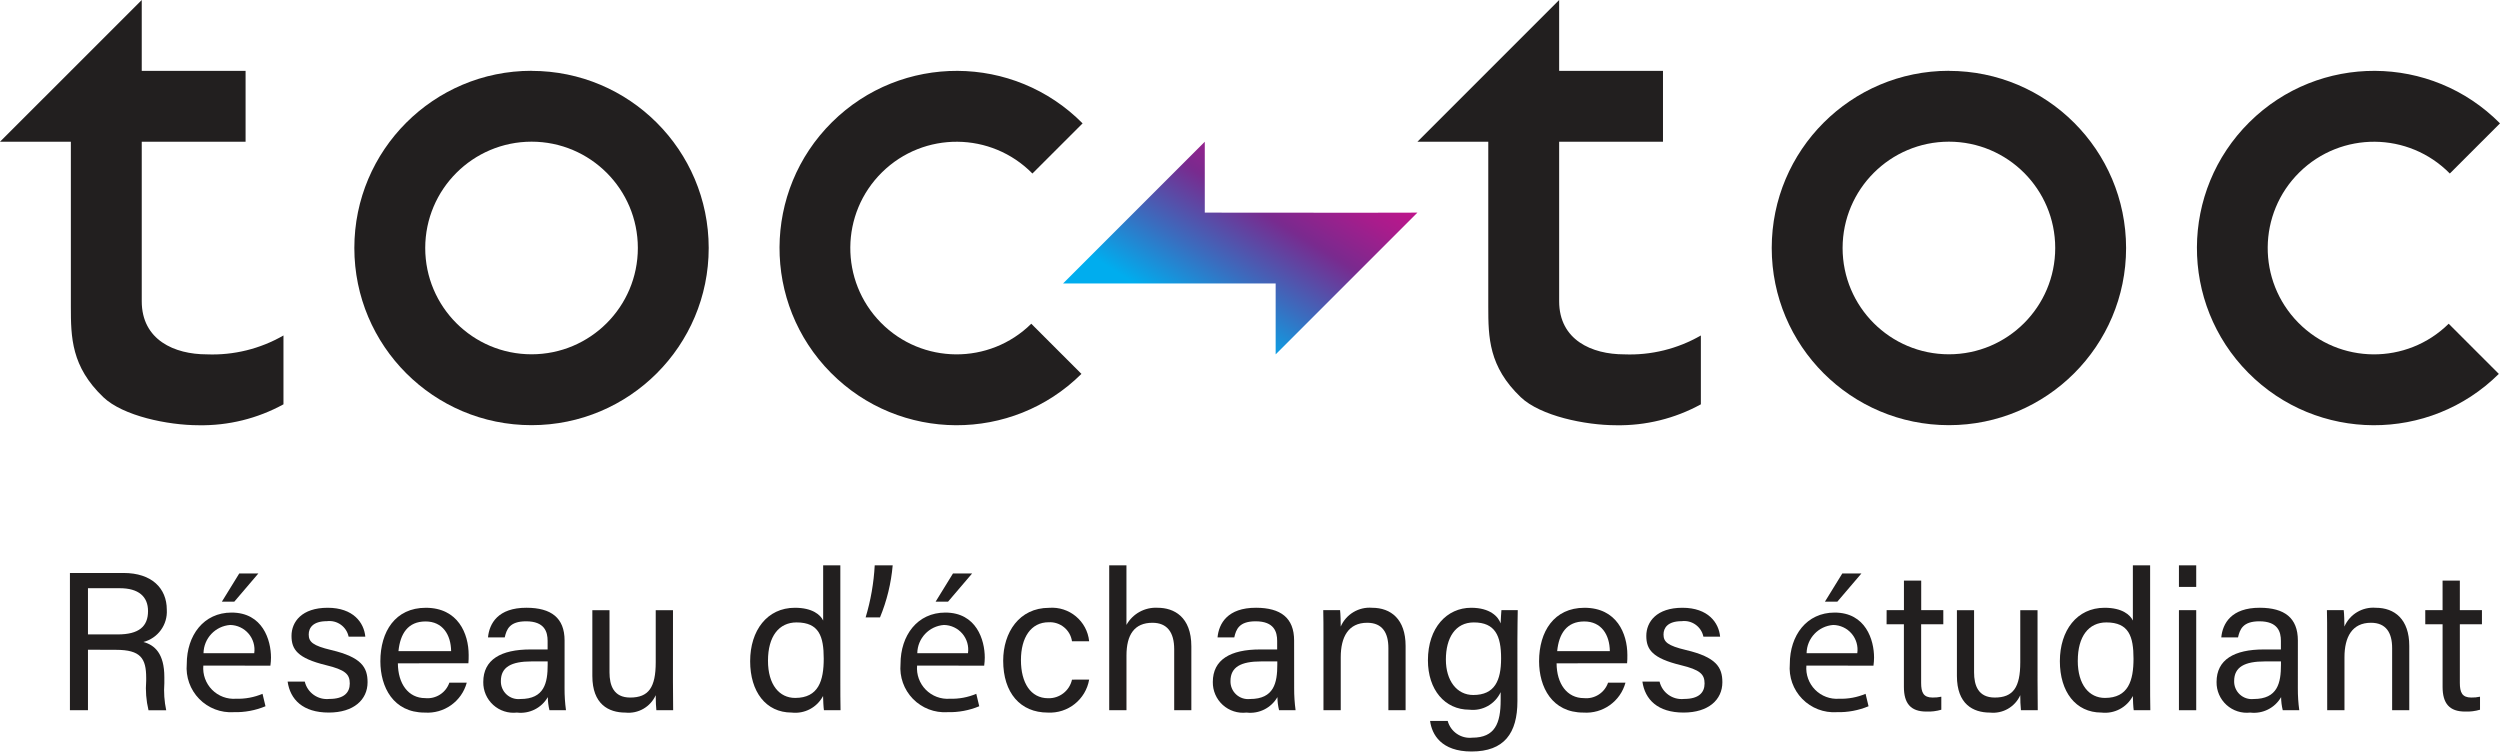
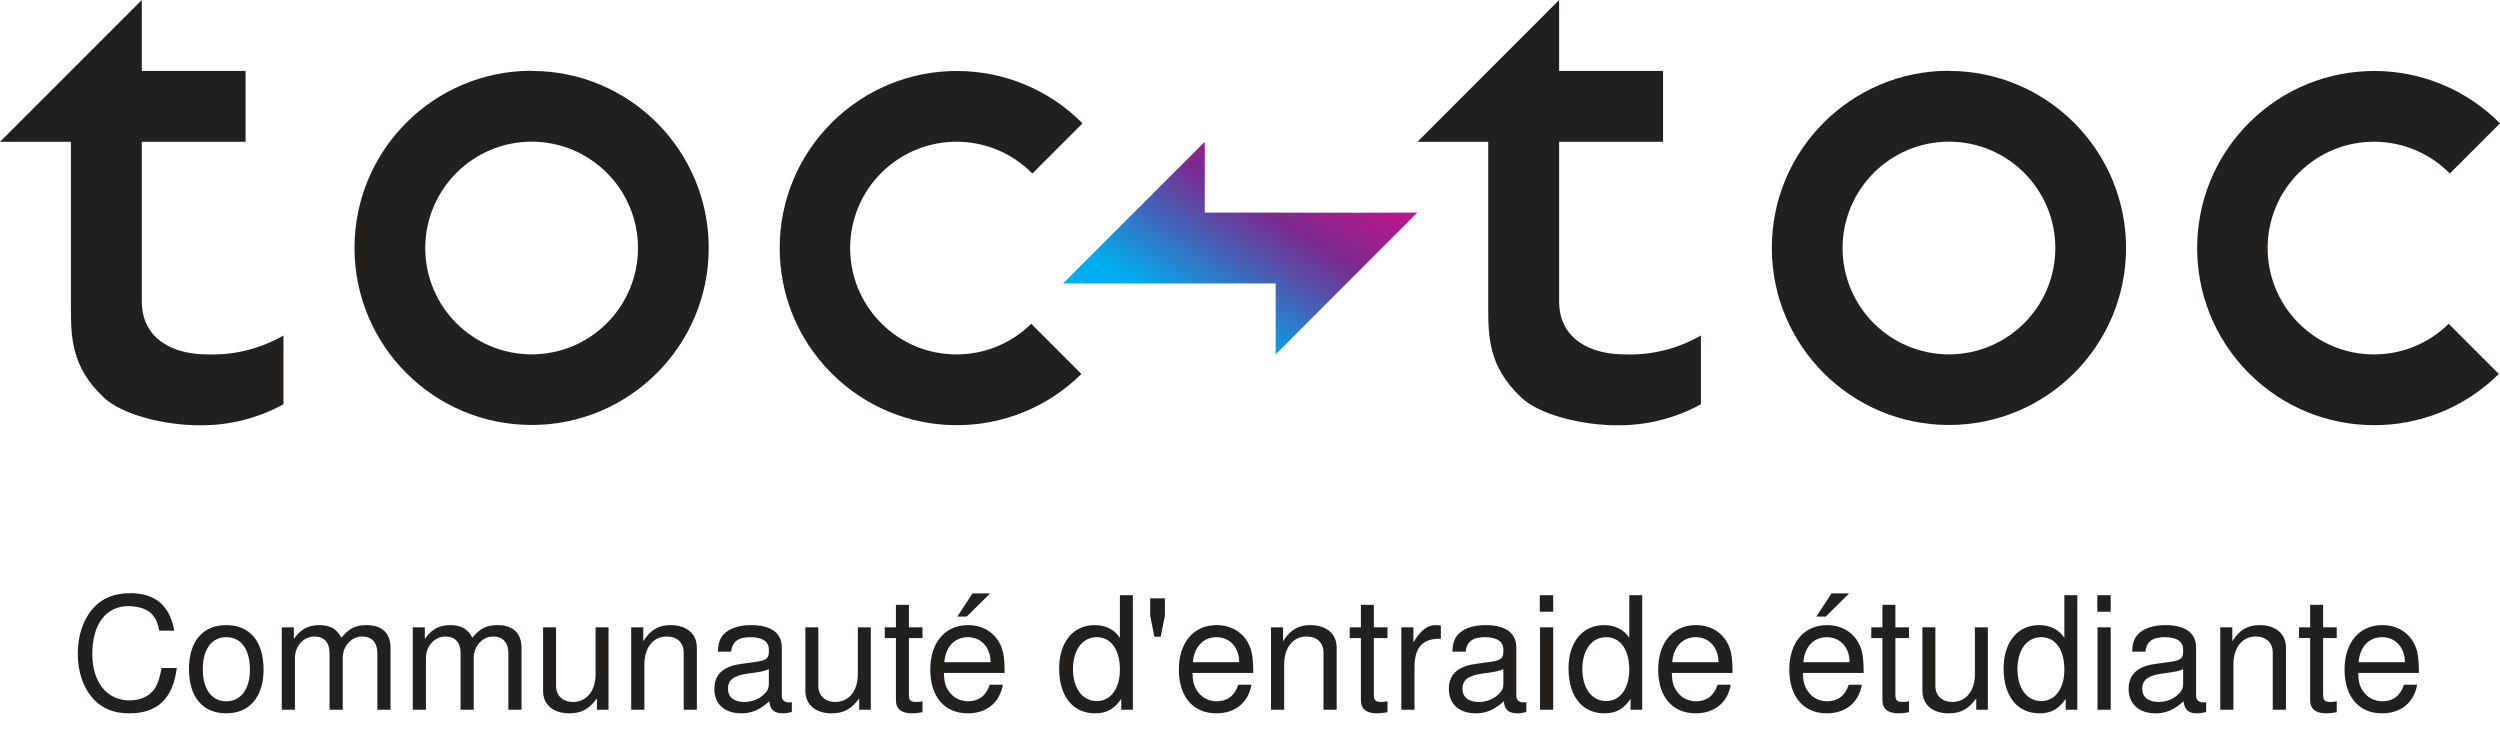
- <svg xmlns="http://www.w3.org/2000/svg" width="174.89" height="52.572" viewBox="0 0 174.89 52.572">
+ <svg xmlns="http://www.w3.org/2000/svg" viewBox="0 0 174.89 52.572">
  <defs>
-     <linearGradient id="linear-gradient" x1="0.082" y1="0.903" x2="0.918" y2="0.097" gradientUnits="objectBoundingBox">
-       <stop offset="0.216" stop-color="#00adee" />
-       <stop offset="0.416" stop-color="#3a6dbf" />
-       <stop offset="0.636" stop-color="#782b8f" />
-       <stop offset="0.65" stop-color="#7c298e" />
-       <stop offset="0.807" stop-color="#a81c8c" />
-       <stop offset="0.929" stop-color="#c3148b" />
+     <linearGradient id="a" x1=".08" x2=".92" y1=".9" y2=".1">
+       <stop offset=".22" stop-color="#00adee" />
+       <stop offset=".42" stop-color="#3a6dbf" />
+       <stop offset=".64" stop-color="#782b8f" />
+       <stop offset=".65" stop-color="#7c298e" />
+       <stop offset=".81" stop-color="#a81c8c" />
+       <stop offset=".93" stop-color="#c3148b" />
      <stop offset="1" stop-color="#ce118b" />
    </linearGradient>
  </defs>
-   <g id="Logo" transform="translate(-3628.456 -927.779)">
-     <path id="Path_1" data-name="Path 1" d="M3689.712,949.436a7.437,7.437,0,1,1,.08-10.508l3.51-3.509a12.395,12.395,0,1,0-.081,17.526Z" transform="translate(10.888 0.99)" fill="#221f1f" />
-     <path id="Path_2" data-name="Path 2" d="M3769.07,949.436a7.437,7.437,0,1,1,.08-10.508l3.51-3.509a12.395,12.395,0,1,0-.082,17.526Z" transform="translate(30.686 0.99)" fill="#221f1f" />
-     <path id="Path_3" data-name="Path 3" d="M3642.92,952.568c-2.254,0-4.548-1-4.548-3.716V937.695h7.264v-4.958h-7.264v-4.958l-9.917,9.916h4.958v11.533c0,2.152.032,4.2,2.271,6.336,1.377,1.313,4.516,1.963,6.667,1.963a11.9,11.9,0,0,0,5.935-1.463v-4.817A9.938,9.938,0,0,1,3642.92,952.568Z" transform="translate(0 0)" fill="#221f1f" />
-     <path id="Path_4" data-name="Path 4" d="M3722.279,952.568c-2.256,0-4.548-1-4.548-3.716V937.695h7.264v-4.958h-7.264v-4.958l-9.916,9.916h4.958v11.533c0,2.152.032,4.2,2.271,6.336,1.377,1.313,4.515,1.963,6.667,1.963a11.9,11.9,0,0,0,5.934-1.463v-4.817A9.932,9.932,0,0,1,3722.279,952.568Z" transform="translate(19.797 0)" fill="#221f1f" />
-     <path id="Path_5" data-name="Path 5" d="M3712.764,940.673l-9.916,9.916v-4.958h-14.874l9.916-9.916v4.958l10.93.008h0Z" transform="translate(14.848 1.98)" fill="url(#linear-gradient)" />
-     <g id="Group_1" data-name="Group 1" transform="translate(3653.245 932.737)">
-       <path id="Path_6" data-name="Path 6" d="M3660.69,936.7a7.437,7.437,0,1,1-7.436,7.437,7.445,7.445,0,0,1,7.436-7.437m0-4.958a12.395,12.395,0,1,0,12.395,12.395A12.395,12.395,0,0,0,3660.69,931.747Z" transform="translate(-3648.296 -931.747)" fill="#221f1f" />
-     </g>
-     <g id="Group_2" data-name="Group 2" transform="translate(3752.4 932.737)">
-       <path id="Path_7" data-name="Path 7" d="M3740.049,936.7a7.437,7.437,0,1,1-7.437,7.437,7.445,7.445,0,0,1,7.437-7.437m0-4.958a12.395,12.395,0,1,0,12.395,12.395A12.4,12.4,0,0,0,3740.049,931.747Z" transform="translate(-3727.655 -931.747)" fill="#221f1f" />
-     </g>
-     <g id="Group_4" data-name="Group 4" transform="translate(3633.348 967.328)">
-       <g id="Group_3" data-name="Group 3">
-         <path id="Path_8" data-name="Path 8" d="M3633.633,965.229v4.231h-1.262v-9.6h3.752c1.974,0,3.025,1.071,3.025,2.569a2.193,2.193,0,0,1-1.637,2.259c.783.21,1.465.8,1.465,2.463v.412a6.782,6.782,0,0,0,.13,1.9h-1.238a6.587,6.587,0,0,1-.162-2.064v-.2c0-1.368-.388-1.963-2.109-1.963Zm0-1.071h2.089c1.468,0,2.113-.551,2.113-1.632,0-1.02-.667-1.6-1.971-1.6h-2.231Z" transform="translate(-3632.371 -959.326)" fill="#221f1f" />
-         <path id="Path_9" data-name="Path 9" d="M3640.072,966.332a2.14,2.14,0,0,0,2.292,2.319,4.4,4.4,0,0,0,1.849-.345l.208.87a5.406,5.406,0,0,1-2.223.414,3.1,3.1,0,0,1-3.285-3.367c0-2.015,1.187-3.6,3.133-3.6,2.18,0,2.76,1.919,2.76,3.149a4.27,4.27,0,0,1-.042.565Zm3.562-.868a1.73,1.73,0,0,0-1.684-1.974,2.015,2.015,0,0,0-1.865,1.974Zm.289-5.578-1.684,1.974h-.869l1.216-1.974Z" transform="translate(-3630.74 -959.319)" fill="#221f1f" />
-         <path id="Path_10" data-name="Path 10" d="M3645.76,966.971a1.589,1.589,0,0,0,1.716,1.214c1.028,0,1.432-.443,1.432-1.08,0-.655-.321-.958-1.657-1.282-2-.486-2.419-1.1-2.419-2.048,0-.992.729-1.968,2.528-1.968s2.545,1.046,2.635,2.02h-1.168a1.375,1.375,0,0,0-1.519-1.082c-.98,0-1.272.471-1.272.93,0,.523.287.782,1.571,1.088,2.121.5,2.546,1.212,2.546,2.253,0,1.226-.972,2.122-2.715,2.122-1.813,0-2.7-.916-2.878-2.168Z" transform="translate(-3629.331 -958.839)" fill="#221f1f" />
-         <path id="Path_11" data-name="Path 11" d="M3650.977,965.693c.008,1.424.725,2.435,1.913,2.435a1.613,1.613,0,0,0,1.689-1.083h1.217a2.842,2.842,0,0,1-2.944,2.094c-2.2,0-3.1-1.789-3.1-3.591,0-2.081,1.048-3.74,3.177-3.74,2.258,0,3,1.81,3,3.3a5.615,5.615,0,0,1-.019.581Zm3.725-.852c-.015-1.151-.594-2.077-1.79-2.077-1.231,0-1.773.857-1.894,2.077Z" transform="translate(-3628.035 -958.839)" fill="#221f1f" />
-         <path id="Path_12" data-name="Path 12" d="M3661.2,967.446a10.926,10.926,0,0,0,.1,1.527h-1.156a3.943,3.943,0,0,1-.115-.916,2.188,2.188,0,0,1-2.16,1.082,2.117,2.117,0,0,1-2.355-2.139c0-1.563,1.227-2.277,3.307-2.277h1.194v-.6c0-.617-.2-1.369-1.507-1.369-1.168,0-1.366.578-1.493,1.126h-1.171c.094-.966.689-2.079,2.7-2.074,1.711.005,2.658.7,2.658,2.293Zm-1.181-1.886h-1.131c-1.4,0-2.143.385-2.143,1.372a1.231,1.231,0,0,0,1.363,1.258c1.685,0,1.911-1.135,1.911-2.407Z" transform="translate(-3626.598 -958.839)" fill="#221f1f" />
-         <path id="Path_13" data-name="Path 13" d="M3667.26,966.9c0,.682.009,1.627.014,2.04H3666.1c-.027-.184-.041-.61-.046-1.049a2.083,2.083,0,0,1-2.12,1.216c-1.178,0-2.313-.587-2.313-2.563v-4.6h1.2v4.343c0,.92.289,1.768,1.45,1.768,1.288,0,1.784-.713,1.784-2.463v-3.649h1.208Z" transform="translate(-3625.075 -958.806)" fill="#221f1f" />
-         <path id="Path_14" data-name="Path 14" d="M3676.767,959.432v8.155c0,.657,0,1.3.014,1.978h-1.162c-.031-.185-.056-.721-.061-.993a2.194,2.194,0,0,1-2.2,1.159c-1.8,0-2.9-1.458-2.9-3.592,0-2.155,1.193-3.739,3.129-3.739,1.238,0,1.792.5,1.978.893v-3.862Zm-5.062,6.67c0,1.69.8,2.605,1.9,2.605,1.636,0,2-1.208,2-2.744,0-1.556-.323-2.538-1.9-2.538C3672.47,963.425,3671.706,964.4,3671.706,966.1Z" transform="translate(-3622.872 -959.432)" fill="#221f1f" />
-         <path id="Path_15" data-name="Path 15" d="M3676.921,963.075a15.5,15.5,0,0,0,.636-3.643h1.257a12.346,12.346,0,0,1-.888,3.643Z" transform="translate(-3621.257 -959.432)" fill="#221f1f" />
-         <path id="Path_16" data-name="Path 16" d="M3680.034,966.332a2.14,2.14,0,0,0,2.292,2.319,4.4,4.4,0,0,0,1.849-.345l.207.87a5.4,5.4,0,0,1-2.222.414,3.1,3.1,0,0,1-3.285-3.367c0-2.015,1.187-3.6,3.134-3.6,2.18,0,2.76,1.919,2.76,3.149a4.611,4.611,0,0,1-.041.565Zm3.561-.868a1.728,1.728,0,0,0-1.683-1.974,2.013,2.013,0,0,0-1.864,1.974Zm.29-5.578-1.685,1.974h-.87l1.216-1.974Z" transform="translate(-3620.77 -959.319)" fill="#221f1f" />
-         <path id="Path_17" data-name="Path 17" d="M3690.637,966.831a2.785,2.785,0,0,1-2.894,2.308c-1.926,0-3.12-1.386-3.12-3.628,0-1.978,1.121-3.7,3.208-3.7a2.614,2.614,0,0,1,2.806,2.34h-1.2a1.563,1.563,0,0,0-1.632-1.331c-1.238,0-1.94,1.062-1.94,2.65s.681,2.665,1.9,2.665a1.66,1.66,0,0,0,1.672-1.3Z" transform="translate(-3619.336 -958.839)" fill="#221f1f" />
-         <path id="Path_18" data-name="Path 18" d="M3691.766,959.432V963.6a2.345,2.345,0,0,1,2.184-1.2c1.122,0,2.356.614,2.356,2.7v4.467h-1.2V965.3c0-1.191-.5-1.85-1.522-1.85-1.26,0-1.816.832-1.816,2.29v3.826h-1.208V959.432Z" transform="translate(-3617.856 -959.432)" fill="#221f1f" />
-         <path id="Path_19" data-name="Path 19" d="M3702.05,967.446a11.061,11.061,0,0,0,.1,1.527h-1.155a3.849,3.849,0,0,1-.115-.916,2.191,2.191,0,0,1-2.161,1.082A2.118,2.118,0,0,1,3696.36,967c0-1.563,1.228-2.277,3.307-2.277h1.194v-.6c0-.617-.2-1.369-1.507-1.369-1.17,0-1.367.578-1.493,1.126h-1.171c.093-.966.69-2.079,2.7-2.074,1.71.005,2.657.7,2.657,2.293Zm-1.179-1.886h-1.132c-1.4,0-2.143.385-2.143,1.372a1.231,1.231,0,0,0,1.363,1.258c1.685,0,1.912-1.135,1.912-2.407Z" transform="translate(-3616.408 -958.839)" fill="#221f1f" />
-         <path id="Path_20" data-name="Path 20" d="M3702.558,963.737c0-.609,0-1.222-.015-1.763h1.176c.032.206.051.941.047,1.148a2.2,2.2,0,0,1,2.2-1.314c1.311,0,2.338.8,2.338,2.664v4.5H3707.1v-4.347c0-1.057-.413-1.769-1.483-1.769-1.319,0-1.85,1-1.85,2.41v3.706h-1.208Z" transform="translate(-3614.866 -958.839)" fill="#221f1f" />
-         <path id="Path_21" data-name="Path 21" d="M3714.665,968.341c0,2.243-.926,3.521-3.21,3.521-2.121,0-2.775-1.189-2.9-2.14h1.232a1.6,1.6,0,0,0,1.72,1.173c1.59,0,1.985-1.008,1.985-2.62v-.566a2.141,2.141,0,0,1-2.188,1.229c-1.723,0-2.9-1.4-2.9-3.456,0-2.285,1.331-3.675,3.023-3.675,1.336,0,1.9.628,2.063,1.092.012-.317.042-.781.056-.926h1.142c-.006.4-.024,1.348-.024,2.021Zm-5.005-2.911c0,1.477.768,2.479,1.913,2.479,1.509,0,1.95-1.014,1.95-2.569,0-1.573-.415-2.508-1.909-2.508C3710.319,962.833,3709.66,963.916,3709.66,965.43Z" transform="translate(-3613.404 -958.839)" fill="#221f1f" />
-         <path id="Path_22" data-name="Path 22" d="M3715.852,965.693c.007,1.424.724,2.435,1.913,2.435a1.613,1.613,0,0,0,1.689-1.083h1.217a2.842,2.842,0,0,1-2.944,2.094c-2.2,0-3.1-1.789-3.1-3.591,0-2.081,1.049-3.74,3.176-3.74,2.258,0,3,1.81,3,3.3a5.76,5.76,0,0,1-.019.581Zm3.725-.852c-.014-1.151-.594-2.077-1.79-2.077-1.23,0-1.773.857-1.894,2.077Z" transform="translate(-3611.851 -958.839)" fill="#221f1f" />
-         <path id="Path_23" data-name="Path 23" d="M3721.613,966.971a1.588,1.588,0,0,0,1.716,1.214c1.028,0,1.433-.443,1.433-1.08,0-.655-.321-.958-1.657-1.282-2-.486-2.419-1.1-2.419-2.048,0-.992.727-1.968,2.527-1.968s2.546,1.046,2.636,2.02h-1.169a1.373,1.373,0,0,0-1.519-1.082c-.98,0-1.271.471-1.271.93,0,.523.286.782,1.571,1.088,2.121.5,2.546,1.212,2.546,2.253,0,1.226-.972,2.122-2.715,2.122-1.813,0-2.7-.916-2.88-2.168Z" transform="translate(-3610.409 -958.839)" fill="#221f1f" />
-         <path id="Path_24" data-name="Path 24" d="M3729.825,966.332a2.14,2.14,0,0,0,2.291,2.319,4.4,4.4,0,0,0,1.849-.345l.208.87a5.407,5.407,0,0,1-2.223.414,3.1,3.1,0,0,1-3.285-3.367c0-2.015,1.187-3.6,3.134-3.6,2.18,0,2.76,1.919,2.76,3.149a4.6,4.6,0,0,1-.041.565Zm3.561-.868a1.729,1.729,0,0,0-1.683-1.974,2.013,2.013,0,0,0-1.864,1.974Zm.29-5.578-1.685,1.974h-.869l1.216-1.974Z" transform="translate(-3608.349 -959.319)" fill="#221f1f" />
-         <path id="Path_25" data-name="Path 25" d="M3734.086,962.353h1.211v-2.067h1.208v2.067h1.546v.986H3736.5v4.1c0,.68.165,1.028.8,1.028a2.645,2.645,0,0,0,.612-.059v.911a3.218,3.218,0,0,1-1.046.129c-1.09,0-1.572-.563-1.572-1.727v-4.382h-1.211Z" transform="translate(-3606.997 -959.219)" fill="#221f1f" />
-         <path id="Path_26" data-name="Path 26" d="M3743.662,966.9c0,.682.009,1.627.014,2.04H3742.5a10.111,10.111,0,0,1-.047-1.049,2.084,2.084,0,0,1-2.12,1.216c-1.178,0-2.312-.587-2.312-2.563v-4.6h1.2v4.343c0,.92.287,1.768,1.449,1.768,1.287,0,1.783-.713,1.783-2.463v-3.649h1.208Z" transform="translate(-3606.015 -958.806)" fill="#221f1f" />
-         <path id="Path_27" data-name="Path 27" d="M3750.1,959.432v8.155c0,.657,0,1.3.014,1.978h-1.162c-.031-.185-.056-.721-.061-.993a2.194,2.194,0,0,1-2.2,1.159c-1.8,0-2.905-1.458-2.905-3.592,0-2.155,1.194-3.739,3.129-3.739,1.238,0,1.791.5,1.978.893v-3.862Zm-5.062,6.67c0,1.69.8,2.605,1.9,2.605,1.636,0,2-1.208,2-2.744,0-1.556-.324-2.538-1.9-2.538C3745.8,963.425,3745.04,964.4,3745.04,966.1Z" transform="translate(-3604.578 -959.432)" fill="#221f1f" />
-         <path id="Path_28" data-name="Path 28" d="M3750.452,959.432h1.209v1.509h-1.209Zm0,3.135h1.209v7h-1.209Z" transform="translate(-3602.914 -959.432)" fill="#221f1f" />
-         <path id="Path_29" data-name="Path 29" d="M3758.246,967.446a10.838,10.838,0,0,0,.1,1.527h-1.156a3.939,3.939,0,0,1-.115-.916,2.188,2.188,0,0,1-2.16,1.082,2.117,2.117,0,0,1-2.355-2.139c0-1.563,1.227-2.277,3.306-2.277h1.195v-.6c0-.617-.2-1.369-1.507-1.369-1.168,0-1.366.578-1.493,1.126h-1.171c.094-.966.69-2.079,2.7-2.074,1.711.005,2.658.7,2.658,2.293Zm-1.181-1.886h-1.132c-1.4,0-2.143.385-2.143,1.372a1.231,1.231,0,0,0,1.363,1.258c1.686,0,1.912-1.135,1.912-2.407Z" transform="translate(-3602.39 -958.839)" fill="#221f1f" />
-         <path id="Path_30" data-name="Path 30" d="M3758.753,963.737c0-.609,0-1.222-.015-1.763h1.175c.033.206.051.941.048,1.148a2.2,2.2,0,0,1,2.2-1.314c1.309,0,2.338.8,2.338,2.664v4.5H3763.3v-4.347c0-1.057-.414-1.769-1.483-1.769-1.318,0-1.851,1-1.851,2.41v3.706h-1.208Z" transform="translate(-3600.848 -958.839)" fill="#221f1f" />
-         <path id="Path_31" data-name="Path 31" d="M3764.244,962.353h1.211v-2.067h1.208v2.067h1.546v.986h-1.546v4.1c0,.68.166,1.028.8,1.028a2.643,2.643,0,0,0,.611-.059v.911a3.216,3.216,0,0,1-1.046.129c-1.089,0-1.572-.563-1.572-1.727v-4.382h-1.211Z" transform="translate(-3599.474 -959.219)" fill="#221f1f" />
-       </g>
-     </g>
-   </g>
+   <path fill="#221f1f" d="M72.14 22.65a7.44 7.44 0 1 1 .08-10.51l3.51-3.51a12.39 12.39 0 1 0-.08 17.53l-3.51-3.51zm99.16 0a7.44 7.44 0 1 1 .08-10.51l3.51-3.51a12.39 12.39 0 1 0-.08 17.53l-3.51-3.51zM14.46 24.79c-2.25 0-4.54-1-4.54-3.72V9.92h7.26V4.96H9.92V0L0 9.92h4.96v11.53c0 2.15.03 4.2 2.27 6.33 1.38 1.32 4.51 1.97 6.66 1.97a11.9 11.9 0 0 0 5.94-1.47v-4.81a9.94 9.94 0 0 1-5.37 1.32zm99.16 0c-2.26 0-4.55-1-4.55-3.72V9.92h7.27V4.96h-7.27V0l-9.91 9.92h4.95v11.53c0 2.15.04 4.2 2.28 6.33 1.37 1.32 4.51 1.97 6.66 1.97a11.9 11.9 0 0 0 5.94-1.47v-4.81a9.93 9.93 0 0 1-5.37 1.32z" />
+   <path fill="url(#a)" d="m99.15 14.87-9.91 9.92v-4.96H74.36l9.92-9.91v4.95l10.93.01 3.94-.01z" />
+   <path fill="#221f1f" d="M37.18 9.91a7.44 7.44 0 1 1-7.43 7.44 7.45 7.45 0 0 1 7.43-7.44m0-4.96a12.39 12.39 0 1 0 12.4 12.4 12.39 12.39 0 0 0-12.4-12.39v-.01zm99.16 4.96a7.44 7.44 0 1 1-7.44 7.44 7.45 7.45 0 0 1 7.44-7.44m0-4.96a12.39 12.39 0 1 0 12.39 12.4 12.4 12.4 0 0 0-12.39-12.39v-.01z" />
+   <text xml:space="preserve" x="87.3" y="49.65" fill="#221f1f" fill-opacity="NaN" font-family="Helvetica" font-size="11" text-anchor="middle">Communauté d'entraide étudiante</text>
</svg>
